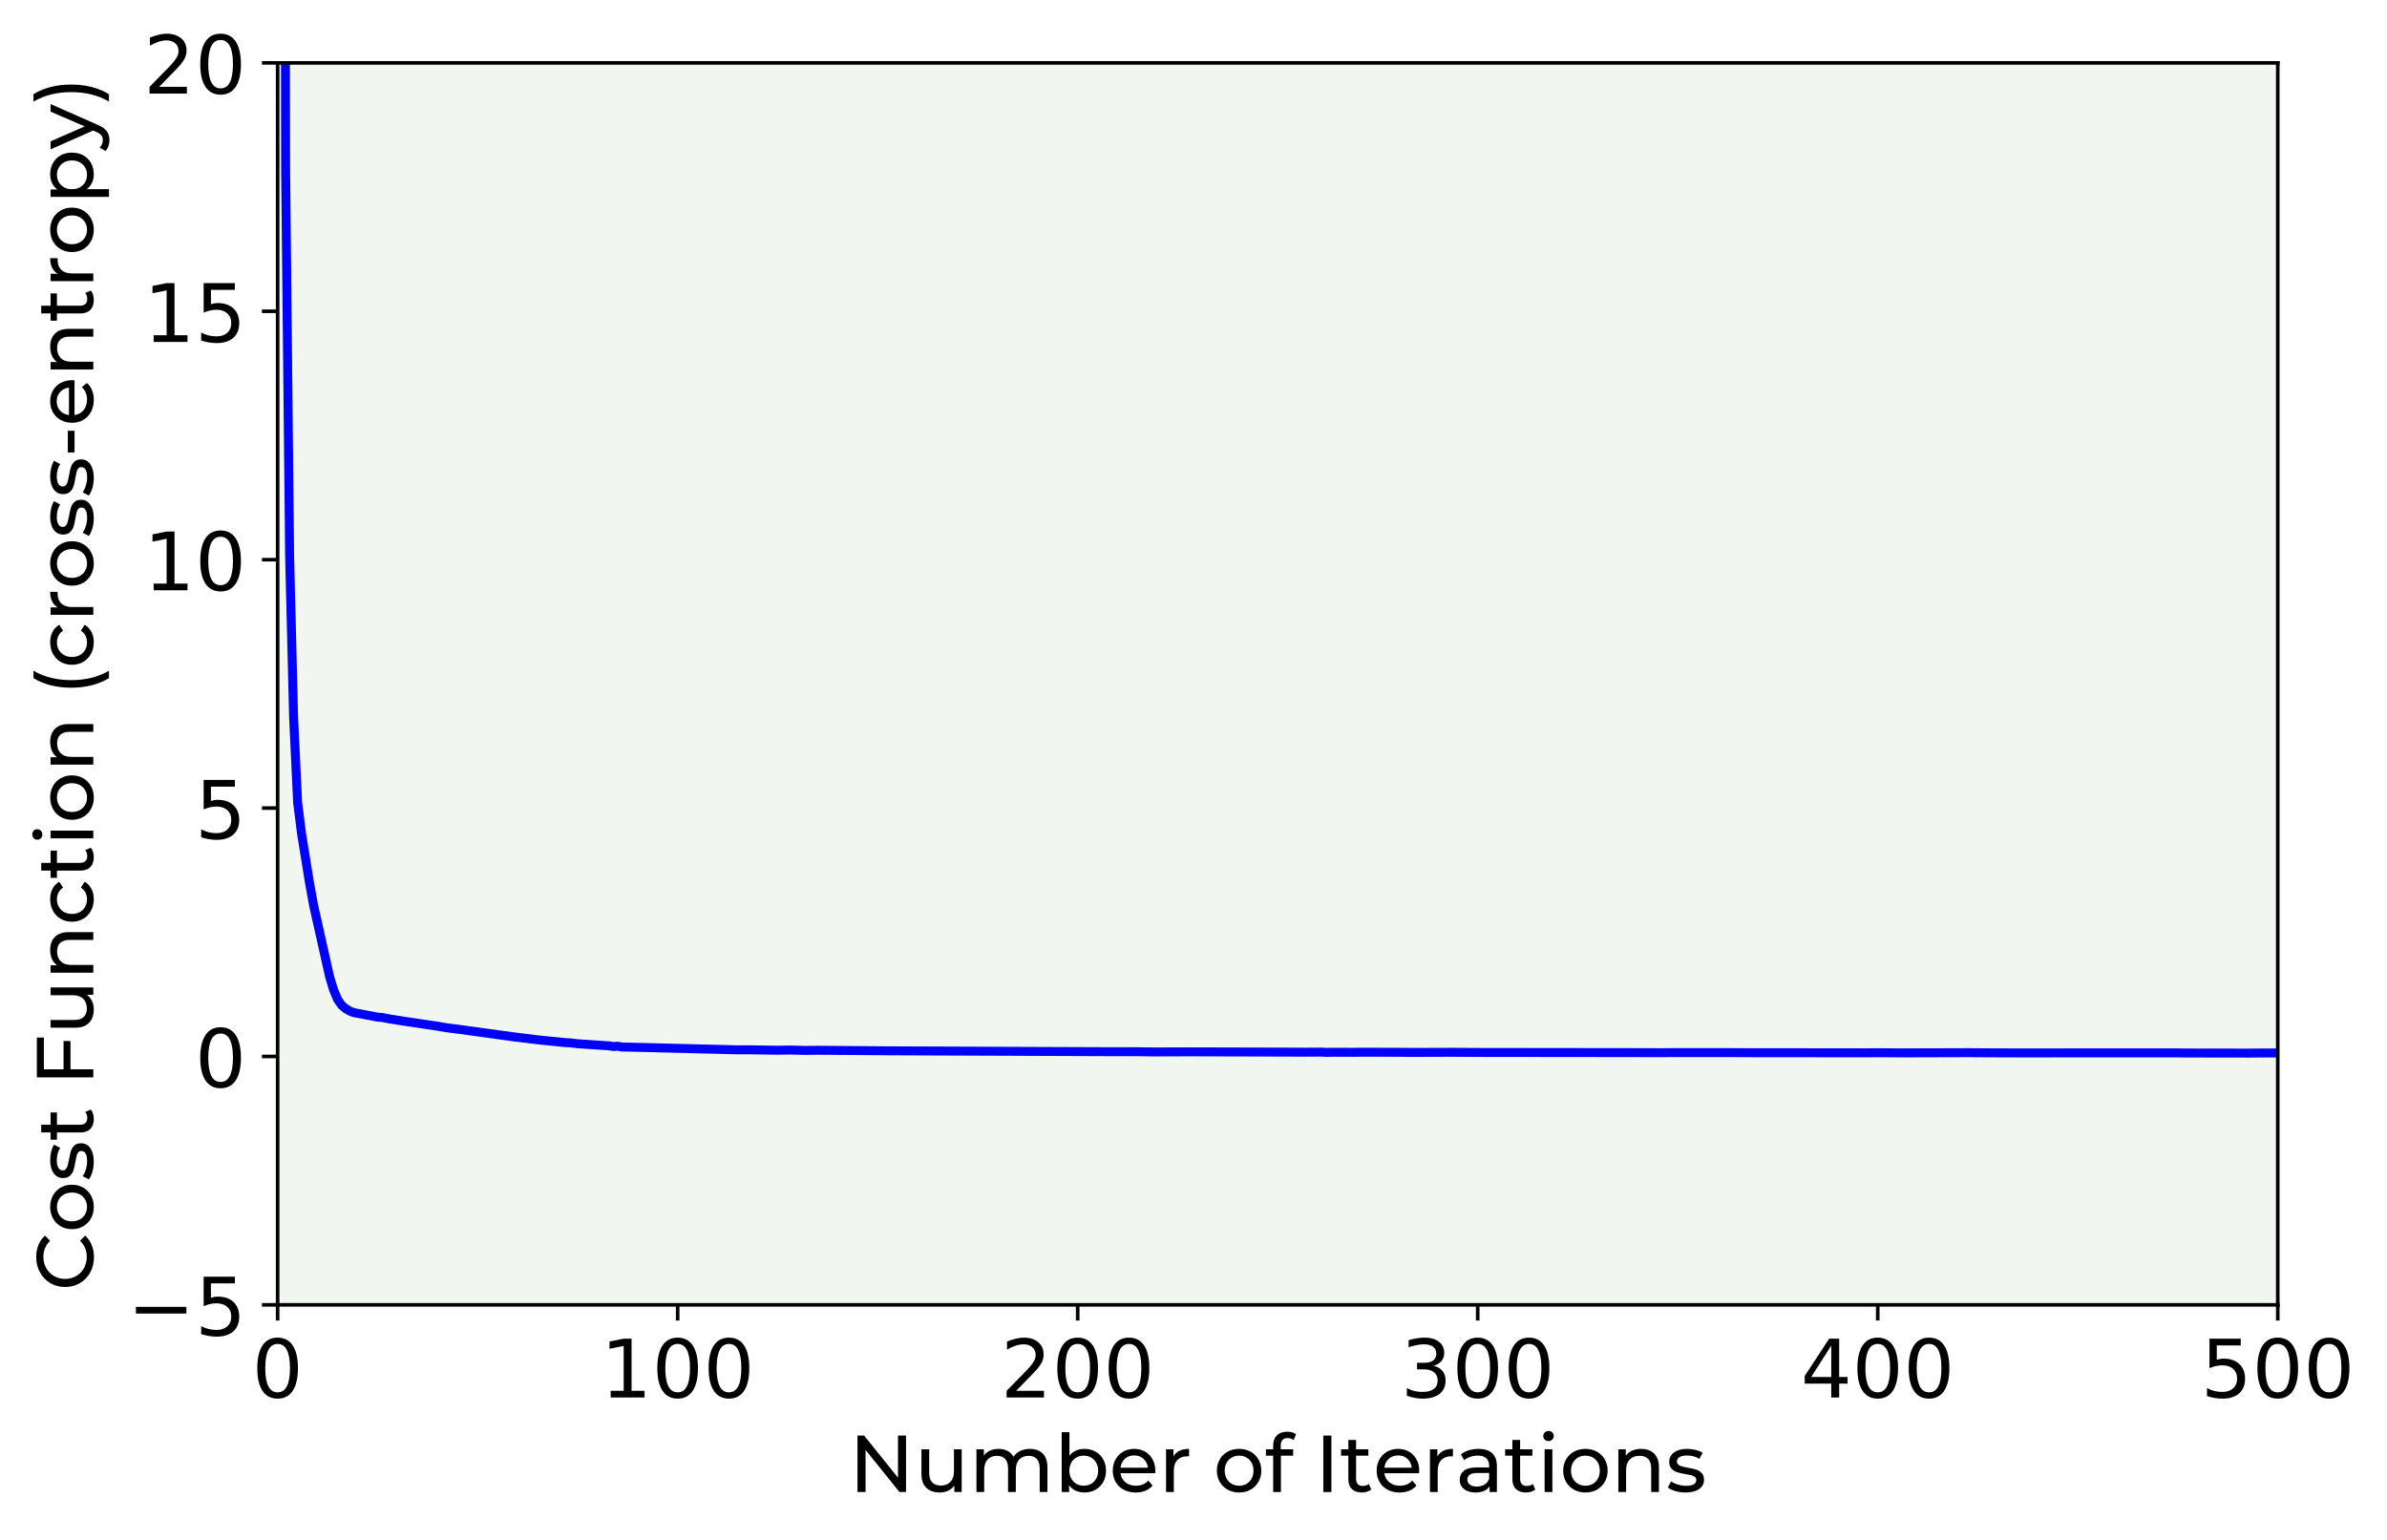
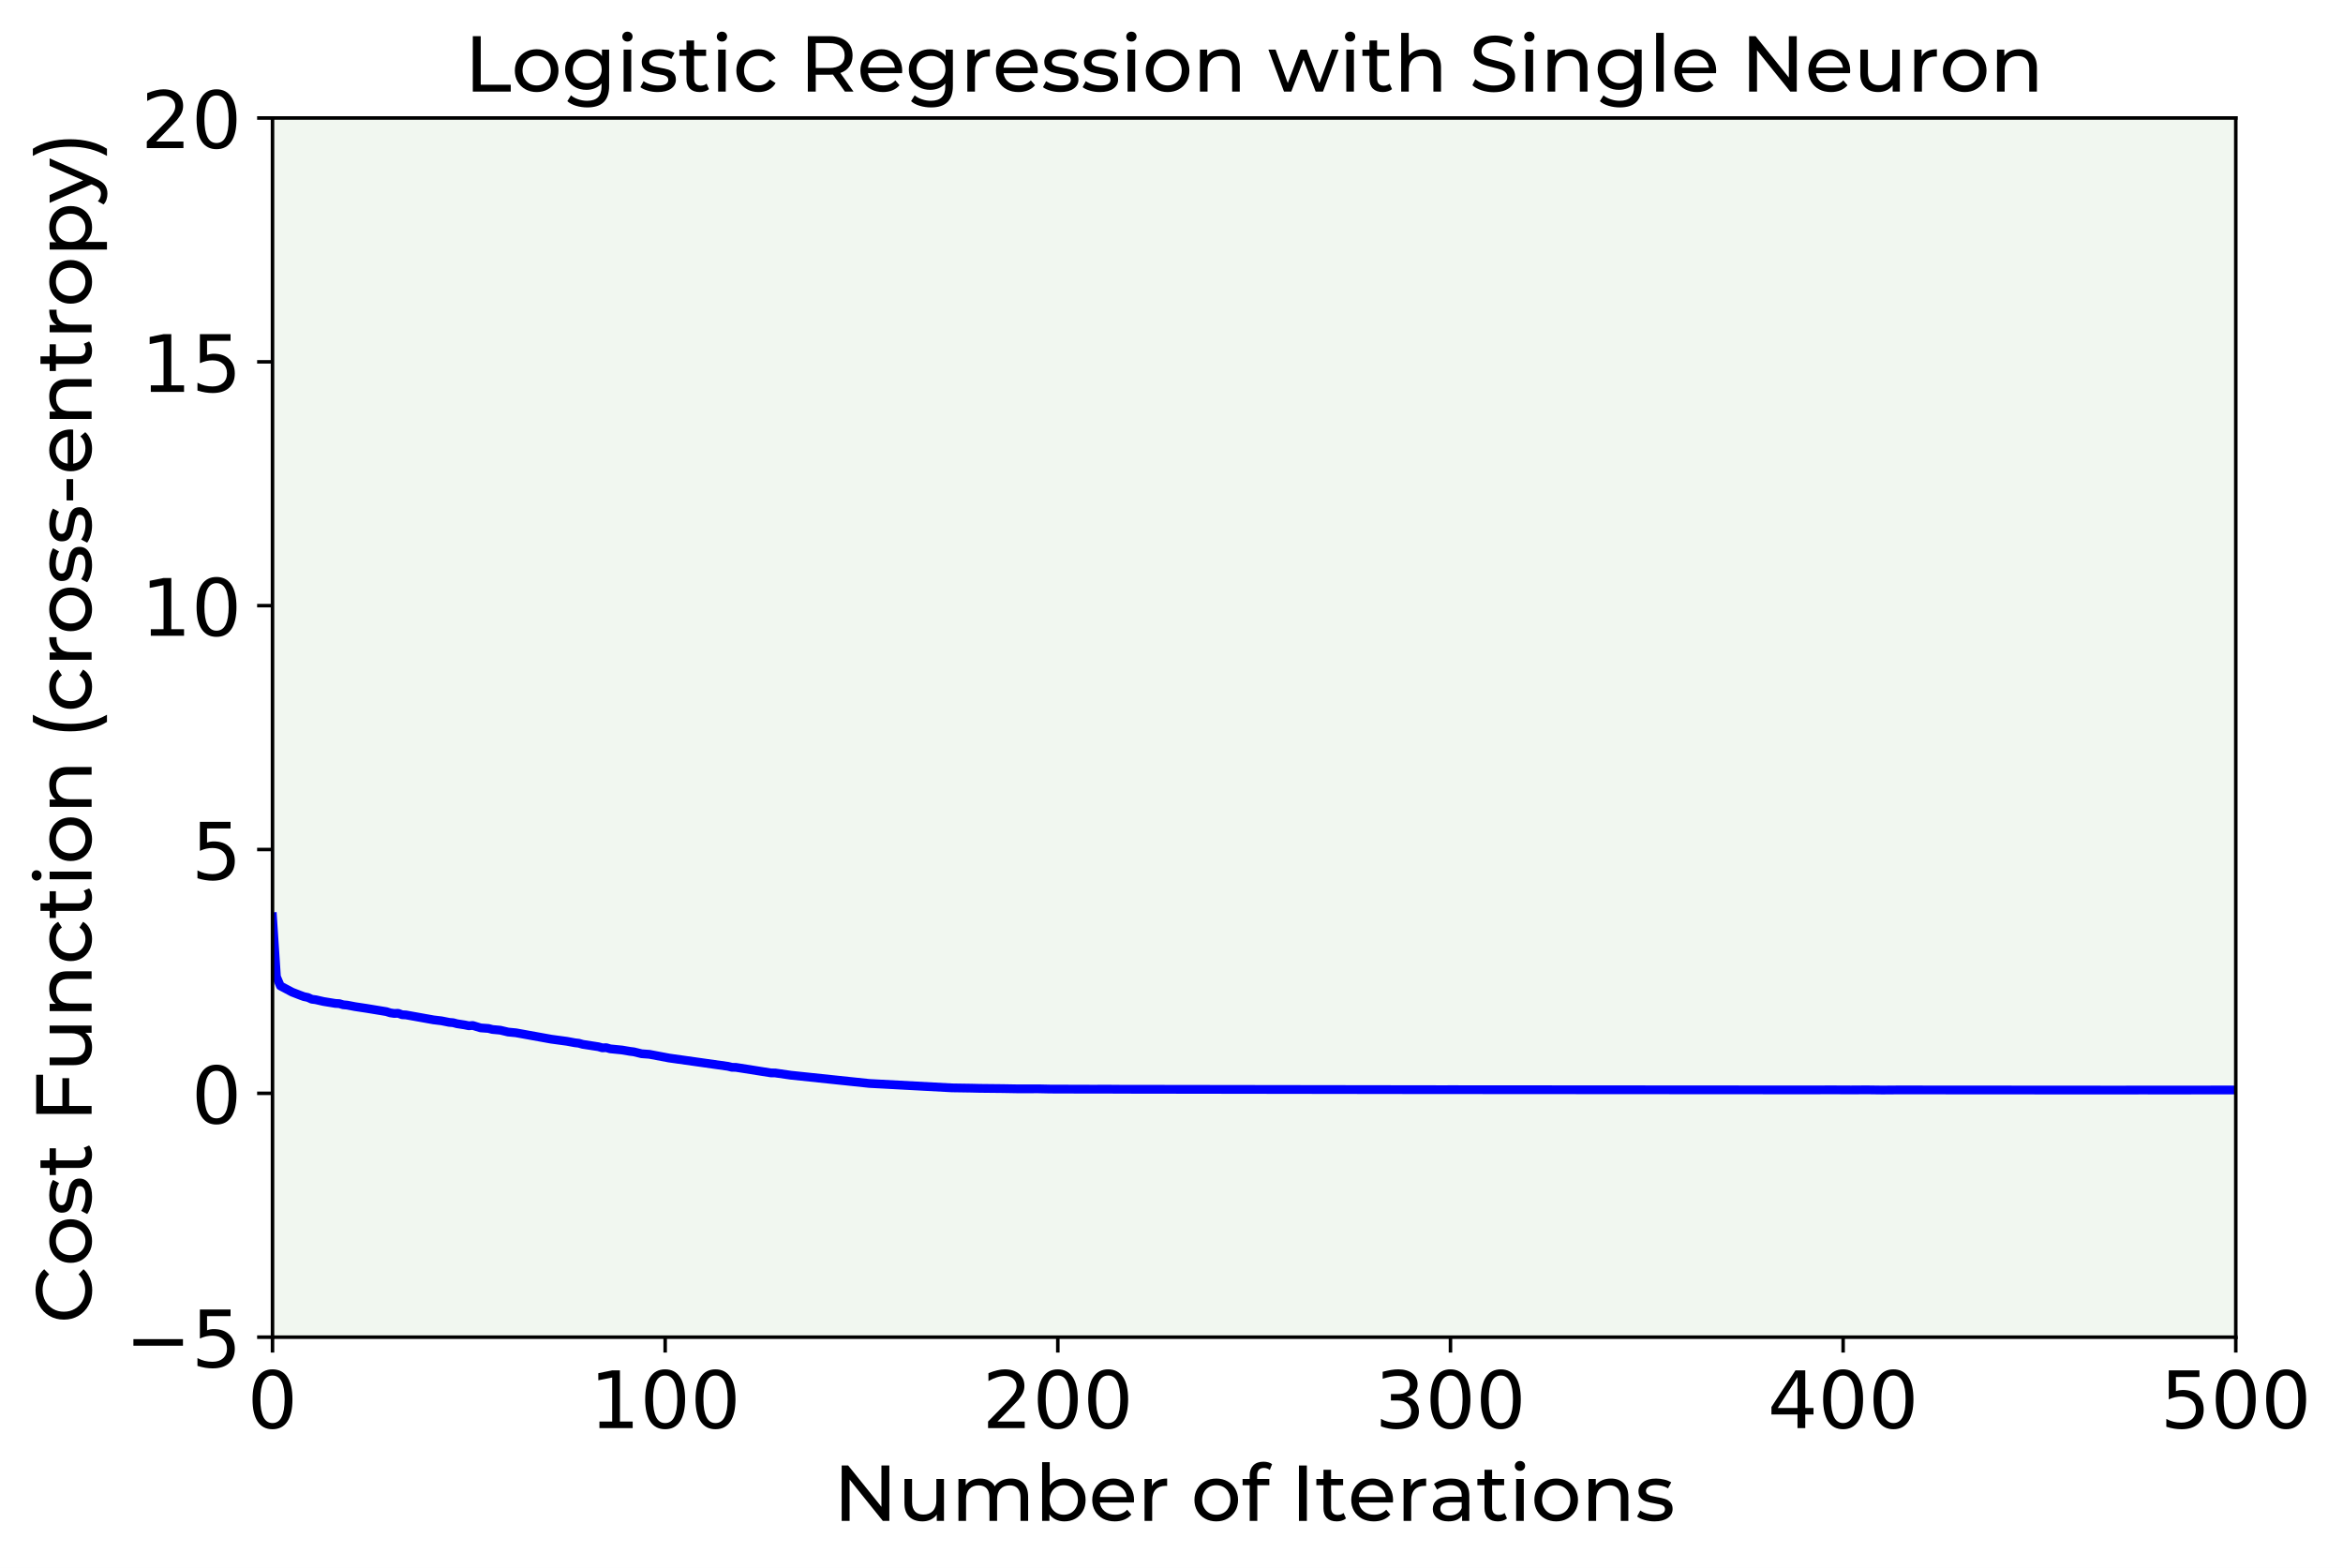
- <svg xmlns="http://www.w3.org/2000/svg" xmlns:xlink="http://www.w3.org/1999/xlink" width="532.741pt" height="343.709pt" viewBox="0 0 532.741 343.709" version="1.1">
+ <svg xmlns="http://www.w3.org/2000/svg" xmlns:xlink="http://www.w3.org/1999/xlink" width="532.741pt" height="356.497pt" viewBox="0 0 532.741 356.497" version="1.1">
  <defs>
    <style type="text/css">*{stroke-linejoin: round; stroke-linecap: butt}</style>
  </defs>
  <g id="figure_1">
    <g id="patch_1">
-       <path d="M 0 343.709  L 532.741 343.709  L 532.741 0  L 0 0  z " style="fill: #ffffff" />
+       <path d="M 0 356.497  L 532.741 356.497  L 532.741 0  L 0 0  z " style="fill: #ffffff" />
    </g>
    <g id="axes_1">
      <g id="patch_2">
-         <path d="M 61.962 291.239  L 508.363 291.239  L 508.363 14.039  L 61.962 14.039  z " style="fill: #f1f7f0" />
+         <path d="M 61.962 304.027  L 508.363 304.027  L 508.363 26.827  L 61.962 26.827  z " style="fill: #f1f7f0" />
      </g>
      <g id="matplotlib.axis_1">
        <g id="xtick_1">
          <g id="line2d_1">
            <defs>
-               <path id="m8fa6a3ee03" d="M 0 0  L 0 3.5  " style="stroke: #000000; stroke-width: 0.8" />
+               <path id="m11bcabf3cf" d="M 0 0  L 0 3.5  " style="stroke: #000000; stroke-width: 0.8" />
            </defs>
            <g>
-               <use xlink:href="#m8fa6a3ee03" x="61.962" y="291.239" style="stroke: #000000; stroke-width: 0.8" />
+               <use xlink:href="#m11bcabf3cf" x="61.962" y="304.027" style="stroke: #000000; stroke-width: 0.8" />
            </g>
          </g>
          <g id="text_1">
-             <g transform="translate(56.23625 311.9158)scale(0.18 -0.18)">
+             <g transform="translate(56.23625 324.7038)scale(0.18 -0.18)">
              <defs>
                <path id="DejaVuSans-30" d="M 2034 4250  Q 1547 4250 1301 3770  Q 1056 3291 1056 2328  Q 1056 1369 1301 889  Q 1547 409 2034 409  Q 2525 409 2770 889  Q 3016 1369 3016 2328  Q 3016 3291 2770 3770  Q 2525 4250 2034 4250  z M 2034 4750  Q 2819 4750 3233 4129  Q 3647 3509 3647 2328  Q 3647 1150 3233 529  Q 2819 -91 2034 -91  Q 1250 -91 836 529  Q 422 1150 422 2328  Q 422 3509 836 4129  Q 1250 4750 2034 4750  z " transform="scale(0.015625)" />
              </defs>
              <use xlink:href="#DejaVuSans-30" />
            </g>
          </g>
        </g>
        <g id="xtick_2">
          <g id="line2d_2">
            <g>
-               <use xlink:href="#m8fa6a3ee03" x="151.243" y="291.239" style="stroke: #000000; stroke-width: 0.8" />
+               <use xlink:href="#m11bcabf3cf" x="151.243" y="304.027" style="stroke: #000000; stroke-width: 0.8" />
            </g>
          </g>
          <g id="text_2">
-             <g transform="translate(134.0637 311.9158)scale(0.18 -0.18)">
+             <g transform="translate(134.0637 324.7038)scale(0.18 -0.18)">
              <defs>
                <path id="DejaVuSans-31" d="M 794 531  L 1825 531  L 1825 4091  L 703 3866  L 703 4441  L 1819 4666  L 2450 4666  L 2450 531  L 3481 531  L 3481 0  L 794 0  L 794 531  z " transform="scale(0.015625)" />
              </defs>
              <use xlink:href="#DejaVuSans-31" />
              <use xlink:href="#DejaVuSans-30" x="63.623" />
              <use xlink:href="#DejaVuSans-30" x="127.246" />
            </g>
          </g>
        </g>
        <g id="xtick_3">
          <g id="line2d_3">
            <g>
-               <use xlink:href="#m8fa6a3ee03" x="240.523" y="291.239" style="stroke: #000000; stroke-width: 0.8" />
+               <use xlink:href="#m11bcabf3cf" x="240.523" y="304.027" style="stroke: #000000; stroke-width: 0.8" />
            </g>
          </g>
          <g id="text_3">
-             <g transform="translate(223.3438 311.9158)scale(0.18 -0.18)">
+             <g transform="translate(223.3438 324.7038)scale(0.18 -0.18)">
              <defs>
                <path id="DejaVuSans-32" d="M 1228 531  L 3431 531  L 3431 0  L 469 0  L 469 531  Q 828 903 1448 1529  Q 2069 2156 2228 2338  Q 2531 2678 2651 2914  Q 2772 3150 2772 3378  Q 2772 3750 2511 3984  Q 2250 4219 1831 4219  Q 1534 4219 1204 4116  Q 875 4013 500 3803  L 500 4441  Q 881 4594 1212 4672  Q 1544 4750 1819 4750  Q 2544 4750 2975 4387  Q 3406 4025 3406 3419  Q 3406 3131 3298 2873  Q 3191 2616 2906 2266  Q 2828 2175 2409 1742  Q 1991 1309 1228 531  z " transform="scale(0.015625)" />
              </defs>
              <use xlink:href="#DejaVuSans-32" />
              <use xlink:href="#DejaVuSans-30" x="63.623" />
              <use xlink:href="#DejaVuSans-30" x="127.246" />
            </g>
          </g>
        </g>
        <g id="xtick_4">
          <g id="line2d_4">
            <g>
-               <use xlink:href="#m8fa6a3ee03" x="329.803" y="291.239" style="stroke: #000000; stroke-width: 0.8" />
+               <use xlink:href="#m11bcabf3cf" x="329.803" y="304.027" style="stroke: #000000; stroke-width: 0.8" />
            </g>
          </g>
          <g id="text_4">
-             <g transform="translate(312.6237 311.9158)scale(0.18 -0.18)">
+             <g transform="translate(312.6237 324.7038)scale(0.18 -0.18)">
              <defs>
                <path id="DejaVuSans-33" d="M 2597 2516  Q 3050 2419 3304 2112  Q 3559 1806 3559 1356  Q 3559 666 3084 287  Q 2609 -91 1734 -91  Q 1441 -91 1130 -33  Q 819 25 488 141  L 488 750  Q 750 597 1062 519  Q 1375 441 1716 441  Q 2309 441 2620 675  Q 2931 909 2931 1356  Q 2931 1769 2642 2001  Q 2353 2234 1838 2234  L 1294 2234  L 1294 2753  L 1863 2753  Q 2328 2753 2575 2939  Q 2822 3125 2822 3475  Q 2822 3834 2567 4026  Q 2313 4219 1838 4219  Q 1578 4219 1281 4162  Q 984 4106 628 3988  L 628 4550  Q 988 4650 1302 4700  Q 1616 4750 1894 4750  Q 2613 4750 3031 4423  Q 3450 4097 3450 3541  Q 3450 3153 3228 2886  Q 3006 2619 2597 2516  z " transform="scale(0.015625)" />
              </defs>
              <use xlink:href="#DejaVuSans-33" />
              <use xlink:href="#DejaVuSans-30" x="63.623" />
              <use xlink:href="#DejaVuSans-30" x="127.246" />
            </g>
          </g>
        </g>
        <g id="xtick_5">
          <g id="line2d_5">
            <g>
-               <use xlink:href="#m8fa6a3ee03" x="419.082" y="291.239" style="stroke: #000000; stroke-width: 0.8" />
+               <use xlink:href="#m11bcabf3cf" x="419.082" y="304.027" style="stroke: #000000; stroke-width: 0.8" />
            </g>
          </g>
          <g id="text_5">
-             <g transform="translate(401.9038 311.9158)scale(0.18 -0.18)">
+             <g transform="translate(401.9038 324.7038)scale(0.18 -0.18)">
              <defs>
                <path id="DejaVuSans-34" d="M 2419 4116  L 825 1625  L 2419 1625  L 2419 4116  z M 2253 4666  L 3047 4666  L 3047 1625  L 3713 1625  L 3713 1100  L 3047 1100  L 3047 0  L 2419 0  L 2419 1100  L 313 1100  L 313 1709  L 2253 4666  z " transform="scale(0.015625)" />
              </defs>
              <use xlink:href="#DejaVuSans-34" />
              <use xlink:href="#DejaVuSans-30" x="63.623" />
              <use xlink:href="#DejaVuSans-30" x="127.246" />
            </g>
          </g>
        </g>
        <g id="xtick_6">
          <g id="line2d_6">
            <g>
-               <use xlink:href="#m8fa6a3ee03" x="508.363" y="291.239" style="stroke: #000000; stroke-width: 0.8" />
+               <use xlink:href="#m11bcabf3cf" x="508.363" y="304.027" style="stroke: #000000; stroke-width: 0.8" />
            </g>
          </g>
          <g id="text_6">
-             <g transform="translate(491.1837 311.9158)scale(0.18 -0.18)">
+             <g transform="translate(491.1837 324.7038)scale(0.18 -0.18)">
              <defs>
                <path id="DejaVuSans-35" d="M 691 4666  L 3169 4666  L 3169 4134  L 1269 4134  L 1269 2991  Q 1406 3038 1543 3061  Q 1681 3084 1819 3084  Q 2600 3084 3056 2656  Q 3513 2228 3513 1497  Q 3513 744 3044 326  Q 2575 -91 1722 -91  Q 1428 -91 1123 -41  Q 819 9 494 109  L 494 744  Q 775 591 1075 516  Q 1375 441 1709 441  Q 2250 441 2565 725  Q 2881 1009 2881 1497  Q 2881 1984 2565 2268  Q 2250 2553 1709 2553  Q 1456 2553 1204 2497  Q 953 2441 691 2322  L 691 4666  z " transform="scale(0.015625)" />
              </defs>
              <use xlink:href="#DejaVuSans-35" />
              <use xlink:href="#DejaVuSans-30" x="63.623" />
              <use xlink:href="#DejaVuSans-30" x="127.246" />
            </g>
          </g>
        </g>
        <g id="text_7">
-           <g transform="translate(189.4897 333.0158)scale(0.18 -0.18)">
+           <g transform="translate(189.4897 345.8037)scale(0.18 -0.18)">
            <defs>
              <path id="Montserrat-Medium-4e" d="M 4525 4480  L 4525 0  L 4000 0  L 1312 3341  L 1312 0  L 672 0  L 672 4480  L 1197 4480  L 3885 1139  L 3885 4480  L 4525 4480  z " transform="scale(0.015625)" />
              <path id="Montserrat-Medium-75" d="M 3744 3392  L 3744 0  L 3162 0  L 3162 512  Q 2976 250 2672 106  Q 2368 -38 2010 -38  Q 1331 -38 940 336  Q 550 710 550 1440  L 550 3392  L 1165 3392  L 1165 1510  Q 1165 1018 1401 765  Q 1638 512 2080 512  Q 2566 512 2848 806  Q 3130 1101 3130 1638  L 3130 3392  L 3744 3392  z " transform="scale(0.015625)" />
              <path id="Montserrat-Medium-6d" d="M 4826 3424  Q 5466 3424 5840 3053  Q 6214 2682 6214 1952  L 6214 0  L 5600 0  L 5600 1882  Q 5600 2374 5373 2624  Q 5146 2874 4723 2874  Q 4256 2874 3981 2582  Q 3706 2291 3706 1747  L 3706 0  L 3091 0  L 3091 1882  Q 3091 2374 2864 2624  Q 2637 2874 2214 2874  Q 1747 2874 1472 2582  Q 1197 2291 1197 1747  L 1197 0  L 582 0  L 582 3392  L 1171 3392  L 1171 2886  Q 1357 3149 1657 3286  Q 1958 3424 2342 3424  Q 2739 3424 3046 3264  Q 3354 3104 3520 2797  Q 3712 3091 4054 3257  Q 4397 3424 4826 3424  z " transform="scale(0.015625)" />
              <path id="Montserrat-Medium-62" d="M 2381 3424  Q 2874 3424 3264 3206  Q 3654 2989 3875 2598  Q 4096 2208 4096 1696  Q 4096 1184 3875 790  Q 3654 397 3264 179  Q 2874 -38 2381 -38  Q 2003 -38 1689 109  Q 1376 256 1171 538  L 1171 0  L 582 0  L 582 4749  L 1197 4749  L 1197 2880  Q 1402 3149 1709 3286  Q 2016 3424 2381 3424  z M 2330 499  Q 2656 499 2915 649  Q 3174 800 3324 1072  Q 3475 1344 3475 1696  Q 3475 2048 3324 2320  Q 3174 2592 2915 2739  Q 2656 2886 2330 2886  Q 2010 2886 1747 2739  Q 1485 2592 1337 2320  Q 1190 2048 1190 1696  Q 1190 1344 1337 1072  Q 1485 800 1747 649  Q 2010 499 2330 499  z " transform="scale(0.015625)" />
              <path id="Montserrat-Medium-65" d="M 3648 1677  Q 3648 1606 3635 1491  L 883 1491  Q 941 1043 1277 771  Q 1613 499 2112 499  Q 2720 499 3091 909  L 3430 512  Q 3200 243 2857 102  Q 2515 -38 2093 -38  Q 1555 -38 1139 182  Q 723 403 496 800  Q 269 1197 269 1696  Q 269 2189 489 2585  Q 710 2982 1097 3203  Q 1485 3424 1971 3424  Q 2458 3424 2838 3203  Q 3219 2982 3433 2585  Q 3648 2189 3648 1677  z M 1971 2906  Q 1530 2906 1232 2637  Q 934 2368 883 1933  L 3059 1933  Q 3008 2362 2710 2634  Q 2413 2906 1971 2906  z " transform="scale(0.015625)" />
              <path id="Montserrat-Medium-72" d="M 1171 2822  Q 1331 3117 1644 3270  Q 1958 3424 2406 3424  L 2406 2829  Q 2355 2835 2266 2835  Q 1766 2835 1481 2537  Q 1197 2240 1197 1690  L 1197 0  L 582 0  L 582 3392  L 1171 3392  L 1171 2822  z " transform="scale(0.015625)" />
              <path id="Montserrat-Medium-20" transform="scale(0.015625)" />
              <path id="Montserrat-Medium-6f" d="M 2035 -38  Q 1530 -38 1126 186  Q 723 410 496 803  Q 269 1197 269 1696  Q 269 2195 496 2588  Q 723 2982 1126 3203  Q 1530 3424 2035 3424  Q 2541 3424 2941 3203  Q 3341 2982 3568 2588  Q 3795 2195 3795 1696  Q 3795 1197 3568 803  Q 3341 410 2941 186  Q 2541 -38 2035 -38  z M 2035 499  Q 2362 499 2621 649  Q 2880 800 3027 1072  Q 3174 1344 3174 1696  Q 3174 2048 3027 2320  Q 2880 2592 2621 2739  Q 2362 2886 2035 2886  Q 1709 2886 1449 2739  Q 1190 2592 1040 2320  Q 890 2048 890 1696  Q 890 1344 1040 1072  Q 1190 800 1449 649  Q 1709 499 2035 499  z " transform="scale(0.015625)" />
              <path id="Montserrat-Medium-66" d="M 1824 4282  Q 1274 4282 1274 3686  L 1274 3392  L 2259 3392  L 2259 2886  L 1286 2886  L 1286 0  L 672 0  L 672 2886  L 96 2886  L 96 3392  L 672 3392  L 672 3693  Q 672 4198 966 4492  Q 1261 4787 1792 4787  Q 1997 4787 2176 4736  Q 2355 4685 2483 4589  L 2298 4122  Q 2086 4282 1824 4282  z " transform="scale(0.015625)" />
              <path id="Montserrat-Medium-49" d="M 672 4480  L 1312 4480  L 1312 0  L 672 0  L 672 4480  z " transform="scale(0.015625)" />
              <path id="Montserrat-Medium-74" d="M 2490 198  Q 2355 83 2156 22  Q 1958 -38 1747 -38  Q 1235 -38 953 237  Q 672 512 672 1024  L 672 2886  L 96 2886  L 96 3392  L 672 3392  L 672 4134  L 1286 4134  L 1286 3392  L 2259 3392  L 2259 2886  L 1286 2886  L 1286 1050  Q 1286 774 1424 627  Q 1562 480 1818 480  Q 2099 480 2298 640  L 2490 198  z " transform="scale(0.015625)" />
              <path id="Montserrat-Medium-61" d="M 1818 3424  Q 2522 3424 2896 3078  Q 3270 2733 3270 2048  L 3270 0  L 2688 0  L 2688 448  Q 2534 211 2249 86  Q 1965 -38 1574 -38  Q 1005 -38 662 237  Q 320 512 320 960  Q 320 1408 646 1680  Q 973 1952 1683 1952  L 2656 1952  L 2656 2074  Q 2656 2470 2425 2681  Q 2195 2893 1747 2893  Q 1446 2893 1158 2793  Q 870 2694 672 2528  L 416 2989  Q 678 3200 1043 3312  Q 1408 3424 1818 3424  z M 1677 435  Q 2029 435 2285 592  Q 2541 749 2656 1037  L 2656 1510  L 1709 1510  Q 928 1510 928 986  Q 928 730 1126 582  Q 1325 435 1677 435  z " transform="scale(0.015625)" />
              <path id="Montserrat-Medium-69" d="M 582 3392  L 1197 3392  L 1197 0  L 582 0  L 582 3392  z M 890 4045  Q 710 4045 592 4160  Q 474 4275 474 4442  Q 474 4608 592 4726  Q 710 4845 890 4845  Q 1069 4845 1187 4733  Q 1306 4621 1306 4454  Q 1306 4282 1187 4163  Q 1069 4045 890 4045  z " transform="scale(0.015625)" />
              <path id="Montserrat-Medium-6e" d="M 2394 3424  Q 3040 3424 3421 3049  Q 3802 2675 3802 1952  L 3802 0  L 3187 0  L 3187 1882  Q 3187 2374 2950 2624  Q 2714 2874 2272 2874  Q 1773 2874 1485 2582  Q 1197 2291 1197 1747  L 1197 0  L 582 0  L 582 3392  L 1171 3392  L 1171 2880  Q 1357 3142 1673 3283  Q 1990 3424 2394 3424  z " transform="scale(0.015625)" />
              <path id="Montserrat-Medium-73" d="M 1555 -38  Q 1139 -38 755 74  Q 371 186 154 358  L 410 845  Q 634 685 954 589  Q 1274 493 1600 493  Q 2406 493 2406 954  Q 2406 1107 2297 1196  Q 2189 1286 2025 1328  Q 1862 1370 1562 1421  Q 1152 1485 893 1568  Q 634 1651 448 1849  Q 262 2048 262 2406  Q 262 2867 646 3145  Q 1030 3424 1677 3424  Q 2016 3424 2355 3341  Q 2694 3258 2912 3117  L 2650 2630  Q 2234 2899 1670 2899  Q 1280 2899 1075 2771  Q 870 2643 870 2432  Q 870 2266 985 2170  Q 1101 2074 1270 2029  Q 1440 1984 1747 1926  Q 2157 1856 2409 1776  Q 2662 1696 2841 1504  Q 3021 1312 3021 966  Q 3021 506 2627 234  Q 2234 -38 1555 -38  z " transform="scale(0.015625)" />
            </defs>
            <use xlink:href="#Montserrat-Medium-4e" />
            <use xlink:href="#Montserrat-Medium-75" x="81.2" />
            <use xlink:href="#Montserrat-Medium-6d" x="148.9" />
            <use xlink:href="#Montserrat-Medium-62" x="254.6" />
            <use xlink:href="#Montserrat-Medium-65" x="322.8" />
            <use xlink:href="#Montserrat-Medium-72" x="384" />
            <use xlink:href="#Montserrat-Medium-20" x="425" />
            <use xlink:href="#Montserrat-Medium-6f" x="451.9" />
            <use xlink:href="#Montserrat-Medium-66" x="515.4" />
            <use xlink:href="#Montserrat-Medium-20" x="550.7" />
            <use xlink:href="#Montserrat-Medium-49" x="577.6" />
            <use xlink:href="#Montserrat-Medium-74" x="608.6" />
            <use xlink:href="#Montserrat-Medium-65" x="650" />
            <use xlink:href="#Montserrat-Medium-72" x="711.2" />
            <use xlink:href="#Montserrat-Medium-61" x="752.2" />
            <use xlink:href="#Montserrat-Medium-74" x="812" />
            <use xlink:href="#Montserrat-Medium-69" x="853.4" />
            <use xlink:href="#Montserrat-Medium-6f" x="881.3" />
            <use xlink:href="#Montserrat-Medium-6e" x="944.8" />
            <use xlink:href="#Montserrat-Medium-73" x="1012.9" />
          </g>
        </g>
      </g>
      <g id="matplotlib.axis_2">
        <g id="ytick_1">
          <g id="line2d_7">
            <defs>
-               <path id="m1ec4afd280" d="M 0 0  L -3.5 0  " style="stroke: #000000; stroke-width: 0.8" />
+               <path id="m8934ef6e7e" d="M 0 0  L -3.5 0  " style="stroke: #000000; stroke-width: 0.8" />
            </defs>
            <g>
-               <use xlink:href="#m1ec4afd280" x="61.962" y="291.239" style="stroke: #000000; stroke-width: 0.8" />
+               <use xlink:href="#m8934ef6e7e" x="61.962" y="304.027" style="stroke: #000000; stroke-width: 0.8" />
            </g>
          </g>
          <g id="text_8">
-             <g transform="translate(28.42656 298.0772)scale(0.18 -0.18)">
+             <g transform="translate(28.42656 310.8652)scale(0.18 -0.18)">
              <defs>
                <path id="DejaVuSans-2212" d="M 678 2272  L 4684 2272  L 4684 1741  L 678 1741  L 678 2272  z " transform="scale(0.015625)" />
              </defs>
              <use xlink:href="#DejaVuSans-2212" />
              <use xlink:href="#DejaVuSans-35" x="83.789" />
            </g>
          </g>
        </g>
        <g id="ytick_2">
          <g id="line2d_8">
            <g>
-               <use xlink:href="#m1ec4afd280" x="61.962" y="235.799" style="stroke: #000000; stroke-width: 0.8" />
+               <use xlink:href="#m8934ef6e7e" x="61.962" y="248.587" style="stroke: #000000; stroke-width: 0.8" />
            </g>
          </g>
          <g id="text_9">
-             <g transform="translate(43.51 242.6372)scale(0.18 -0.18)">
+             <g transform="translate(43.51 255.4252)scale(0.18 -0.18)">
              <use xlink:href="#DejaVuSans-30" />
            </g>
          </g>
        </g>
        <g id="ytick_3">
          <g id="line2d_9">
            <g>
-               <use xlink:href="#m1ec4afd280" x="61.962" y="180.359" style="stroke: #000000; stroke-width: 0.8" />
+               <use xlink:href="#m8934ef6e7e" x="61.962" y="193.147" style="stroke: #000000; stroke-width: 0.8" />
            </g>
          </g>
          <g id="text_10">
-             <g transform="translate(43.51 187.1972)scale(0.18 -0.18)">
+             <g transform="translate(43.51 199.9852)scale(0.18 -0.18)">
              <use xlink:href="#DejaVuSans-35" />
            </g>
          </g>
        </g>
        <g id="ytick_4">
          <g id="line2d_10">
            <g>
-               <use xlink:href="#m1ec4afd280" x="61.962" y="124.919" style="stroke: #000000; stroke-width: 0.8" />
+               <use xlink:href="#m8934ef6e7e" x="61.962" y="137.707" style="stroke: #000000; stroke-width: 0.8" />
            </g>
          </g>
          <g id="text_11">
-             <g transform="translate(32.0575 131.7572)scale(0.18 -0.18)">
+             <g transform="translate(32.0575 144.5452)scale(0.18 -0.18)">
              <use xlink:href="#DejaVuSans-31" />
              <use xlink:href="#DejaVuSans-30" x="63.623" />
            </g>
          </g>
        </g>
        <g id="ytick_5">
          <g id="line2d_11">
            <g>
-               <use xlink:href="#m1ec4afd280" x="61.962" y="69.479" style="stroke: #000000; stroke-width: 0.8" />
+               <use xlink:href="#m8934ef6e7e" x="61.962" y="82.267" style="stroke: #000000; stroke-width: 0.8" />
            </g>
          </g>
          <g id="text_12">
-             <g transform="translate(32.0575 76.31719)scale(0.18 -0.18)">
+             <g transform="translate(32.0575 89.10516)scale(0.18 -0.18)">
              <use xlink:href="#DejaVuSans-31" />
              <use xlink:href="#DejaVuSans-35" x="63.623" />
            </g>
          </g>
        </g>
        <g id="ytick_6">
          <g id="line2d_12">
            <g>
-               <use xlink:href="#m1ec4afd280" x="61.962" y="14.039" style="stroke: #000000; stroke-width: 0.8" />
+               <use xlink:href="#m8934ef6e7e" x="61.962" y="26.827" style="stroke: #000000; stroke-width: 0.8" />
            </g>
          </g>
          <g id="text_13">
-             <g transform="translate(32.0575 20.87719)scale(0.18 -0.18)">
+             <g transform="translate(32.0575 33.66516)scale(0.18 -0.18)">
              <use xlink:href="#DejaVuSans-32" />
              <use xlink:href="#DejaVuSans-30" x="63.623" />
            </g>
          </g>
        </g>
        <g id="text_14">
-           <g transform="translate(20.82656 288.1153)rotate(-90)scale(0.18 -0.18)">
+           <g transform="translate(20.82656 300.9033)rotate(-90)scale(0.18 -0.18)">
            <defs>
              <path id="Montserrat-Medium-43" d="M 2675 -51  Q 2003 -51 1462 246  Q 922 544 614 1065  Q 307 1587 307 2240  Q 307 2893 614 3414  Q 922 3936 1466 4233  Q 2010 4531 2682 4531  Q 3206 4531 3641 4355  Q 4077 4179 4384 3834  L 3968 3430  Q 3462 3962 2707 3962  Q 2208 3962 1805 3738  Q 1402 3514 1174 3120  Q 947 2726 947 2240  Q 947 1754 1174 1360  Q 1402 966 1805 742  Q 2208 518 2707 518  Q 3456 518 3968 1056  L 4384 653  Q 4077 307 3638 128  Q 3200 -51 2675 -51  z " transform="scale(0.015625)" />
              <path id="Montserrat-Medium-46" d="M 1312 3923  L 1312 2362  L 3558 2362  L 3558 1811  L 1312 1811  L 1312 0  L 672 0  L 672 4480  L 3834 4480  L 3834 3923  L 1312 3923  z " transform="scale(0.015625)" />
              <path id="Montserrat-Medium-63" d="M 2061 -38  Q 1542 -38 1136 186  Q 730 410 499 803  Q 269 1197 269 1696  Q 269 2195 499 2588  Q 730 2982 1136 3203  Q 1542 3424 2061 3424  Q 2522 3424 2883 3238  Q 3245 3053 3443 2701  L 2976 2400  Q 2816 2643 2579 2764  Q 2342 2886 2054 2886  Q 1722 2886 1456 2739  Q 1190 2592 1040 2320  Q 890 2048 890 1696  Q 890 1338 1040 1066  Q 1190 794 1456 646  Q 1722 499 2054 499  Q 2342 499 2579 620  Q 2816 742 2976 986  L 3443 691  Q 3245 339 2883 150  Q 2522 -38 2061 -38  z " transform="scale(0.015625)" />
              <path id="Montserrat-Medium-28" d="M 1370 -1242  Q 1005 -653 806 112  Q 608 877 608 1754  Q 608 2630 806 3401  Q 1005 4173 1370 4749  L 1952 4749  Q 1568 4077 1389 3341  Q 1210 2605 1210 1754  Q 1210 902 1389 166  Q 1568 -570 1952 -1242  L 1370 -1242  z " transform="scale(0.015625)" />
              <path id="Montserrat-Medium-2d" d="M 365 2022  L 2086 2022  L 2086 1491  L 365 1491  L 365 2022  z " transform="scale(0.015625)" />
              <path id="Montserrat-Medium-70" d="M 2381 3424  Q 2874 3424 3264 3206  Q 3654 2989 3875 2598  Q 4096 2208 4096 1696  Q 4096 1184 3875 790  Q 3654 397 3264 179  Q 2874 -38 2381 -38  Q 2016 -38 1712 102  Q 1408 243 1197 512  L 1197 -1242  L 582 -1242  L 582 3392  L 1171 3392  L 1171 2854  Q 1376 3136 1689 3280  Q 2003 3424 2381 3424  z M 2330 499  Q 2656 499 2915 649  Q 3174 800 3324 1072  Q 3475 1344 3475 1696  Q 3475 2048 3324 2320  Q 3174 2592 2915 2739  Q 2656 2886 2330 2886  Q 2010 2886 1750 2736  Q 1491 2586 1340 2317  Q 1190 2048 1190 1696  Q 1190 1344 1337 1072  Q 1485 800 1747 649  Q 2010 499 2330 499  z " transform="scale(0.015625)" />
              <path id="Montserrat-Medium-79" d="M 3584 3392  L 1939 -339  Q 1722 -858 1430 -1069  Q 1139 -1280 730 -1280  Q 480 -1280 246 -1200  Q 13 -1120 -141 -966  L 122 -506  Q 384 -755 730 -755  Q 954 -755 1104 -636  Q 1254 -518 1376 -230  L 1485 6  L -13 3392  L 627 3392  L 1811 678  L 2982 3392  L 3584 3392  z " transform="scale(0.015625)" />
              <path id="Montserrat-Medium-29" d="M 205 -1242  Q 589 -570 771 166  Q 954 902 954 1754  Q 954 2605 771 3341  Q 589 4077 205 4749  L 787 4749  Q 1158 4173 1356 3405  Q 1555 2637 1555 1754  Q 1555 877 1356 109  Q 1158 -659 787 -1242  L 205 -1242  z " transform="scale(0.015625)" />
            </defs>
            <use xlink:href="#Montserrat-Medium-43" />
            <use xlink:href="#Montserrat-Medium-6f" x="72.3" />
            <use xlink:href="#Montserrat-Medium-73" x="135.8" />
            <use xlink:href="#Montserrat-Medium-74" x="185.9" />
            <use xlink:href="#Montserrat-Medium-20" x="227.3" />
            <use xlink:href="#Montserrat-Medium-46" x="254.2" />
            <use xlink:href="#Montserrat-Medium-75" x="317.7" />
            <use xlink:href="#Montserrat-Medium-6e" x="385.4" />
            <use xlink:href="#Montserrat-Medium-63" x="453.5" />
            <use xlink:href="#Montserrat-Medium-74" x="510.6" />
            <use xlink:href="#Montserrat-Medium-69" x="552" />
            <use xlink:href="#Montserrat-Medium-6f" x="579.9" />
            <use xlink:href="#Montserrat-Medium-6e" x="643.4" />
            <use xlink:href="#Montserrat-Medium-20" x="711.5" />
            <use xlink:href="#Montserrat-Medium-28" x="738.4" />
            <use xlink:href="#Montserrat-Medium-63" x="772.1" />
            <use xlink:href="#Montserrat-Medium-72" x="829.2" />
            <use xlink:href="#Montserrat-Medium-6f" x="870.2" />
            <use xlink:href="#Montserrat-Medium-73" x="933.7" />
            <use xlink:href="#Montserrat-Medium-73" x="983.8" />
            <use xlink:href="#Montserrat-Medium-2d" x="1033.9" />
            <use xlink:href="#Montserrat-Medium-65" x="1072.2" />
            <use xlink:href="#Montserrat-Medium-6e" x="1133.4" />
            <use xlink:href="#Montserrat-Medium-74" x="1201.5" />
            <use xlink:href="#Montserrat-Medium-72" x="1242.9" />
            <use xlink:href="#Montserrat-Medium-6f" x="1283.9" />
            <use xlink:href="#Montserrat-Medium-70" x="1347.4" />
            <use xlink:href="#Montserrat-Medium-79" x="1415.6" />
            <use xlink:href="#Montserrat-Medium-29" x="1471.5" />
          </g>
        </g>
      </g>
      <g id="line2d_13">
-         <path d="M 63.682 -1  L 63.748 37.948  L 64.641 124.257  L 65.534 160.28  L 66.427 179.134  L 67.319 186.18  L 69.105 197.222  L 69.998 202.108  L 73.569 218.036  L 74.462 220.962  L 75.355 223.087  L 76.247 224.367  L 77.14 225.122  L 78.033 225.647  L 78.926 226.002  L 84.282 227.027  L 85.175 227.084  L 86.961 227.425  L 90.532 227.987  L 97.674 229.051  L 99.46 229.368  L 102.138 229.701  L 114.638 231.423  L 116.423 231.635  L 119.995 232.08  L 122.673 232.357  L 126.244 232.715  L 127.137 232.746  L 128.923 232.959  L 136.065 233.439  L 136.958 233.591  L 137.851 233.505  L 138.743 233.689  L 140.529 233.719  L 164.635 234.321  L 167.313 234.312  L 173.562 234.412  L 176.241 234.36  L 179.812 234.451  L 182.49 234.414  L 197.668 234.535  L 245.879 234.733  L 248.558 234.744  L 253.915 234.744  L 257.486 234.793  L 265.521 234.772  L 286.948 234.827  L 291.412 234.849  L 294.983 234.824  L 295.876 234.891  L 297.662 234.86  L 302.126 234.878  L 303.911 234.849  L 310.161 234.865  L 312.839 234.875  L 315.518 234.897  L 324.446 234.869  L 330.695 234.905  L 363.729 234.941  L 370.871 234.961  L 372.657 234.943  L 385.156 234.938  L 392.298 234.969  L 401.226 234.97  L 408.369 234.98  L 412.833 234.976  L 416.404 234.99  L 419.082 234.962  L 424.439 235  L 439.617 234.955  L 443.188 234.984  L 452.116 235.013  L 460.151 235.001  L 485.15 234.992  L 487.828 235.026  L 502.113 235.049  L 504.791 235.023  L 507.47 235.024  L 507.47 235.024  " clip-path="url(#p3cfa2d9ebf)" style="fill: none; stroke: #0000ff; stroke-width: 2; stroke-linecap: square" />
+         <path d="M 61.962 208.437  L 62.855 222.059  L 63.748 224.156  L 66.427 225.58  L 68.212 226.271  L 69.105 226.598  L 69.998 226.786  L 70.891 227.188  L 71.783 227.303  L 73.569 227.708  L 76.247 228.143  L 77.14 228.189  L 78.033 228.451  L 78.926 228.531  L 80.711 228.873  L 83.39 229.278  L 87.854 230.012  L 88.746 230.291  L 89.639 230.42  L 90.532 230.388  L 91.425 230.713  L 92.318 230.761  L 98.567 231.881  L 100.353 232.096  L 102.138 232.449  L 103.031 232.527  L 103.924 232.764  L 105.71 233.042  L 106.603 233.227  L 107.495 233.158  L 109.281 233.706  L 111.067 233.837  L 111.959 234.064  L 113.745 234.229  L 115.531 234.651  L 117.316 234.824  L 125.351 236.277  L 128.923 236.76  L 130.708 237.09  L 131.601 237.194  L 132.494 237.445  L 136.065 237.994  L 136.958 238.247  L 137.851 238.206  L 138.743 238.469  L 141.422 238.735  L 143.207 239.037  L 144.1 239.148  L 145.886 239.583  L 147.671 239.718  L 152.135 240.559  L 165.527 242.447  L 166.42 242.668  L 167.313 242.682  L 175.348 243.949  L 176.241 243.952  L 179.812 244.464  L 197.668 246.337  L 216.417 247.342  L 220.881 247.41  L 222.667 247.453  L 228.023 247.509  L 231.595 247.571  L 236.059 247.561  L 238.737 247.618  L 248.558 247.647  L 252.129 247.638  L 253.915 247.658  L 328.017 247.76  L 329.803 247.757  L 411.94 247.812  L 416.404 247.795  L 420.868 247.816  L 424.439 247.793  L 428.01 247.838  L 431.582 247.811  L 482.471 247.847  L 486.935 247.83  L 491.399 247.839  L 507.47 247.825  L 507.47 247.825  " clip-path="url(#p1fb80a20c7)" style="fill: none; stroke: #0000ff; stroke-width: 2; stroke-linecap: square" />
      </g>
      <g id="patch_3">
-         <path d="M 61.962 291.239  L 61.962 14.039  " style="fill: none; stroke: #000000; stroke-width: 0.8; stroke-linejoin: miter; stroke-linecap: square" />
+         <path d="M 61.962 304.027  L 61.962 26.827  " style="fill: none; stroke: #000000; stroke-width: 0.8; stroke-linejoin: miter; stroke-linecap: square" />
      </g>
      <g id="patch_4">
-         <path d="M 508.363 291.239  L 508.363 14.039  " style="fill: none; stroke: #000000; stroke-width: 0.8; stroke-linejoin: miter; stroke-linecap: square" />
+         <path d="M 508.363 304.027  L 508.363 26.827  " style="fill: none; stroke: #000000; stroke-width: 0.8; stroke-linejoin: miter; stroke-linecap: square" />
      </g>
      <g id="patch_5">
-         <path d="M 61.962 291.239  L 508.363 291.239  " style="fill: none; stroke: #000000; stroke-width: 0.8; stroke-linejoin: miter; stroke-linecap: square" />
+         <path d="M 61.962 304.027  L 508.363 304.027  " style="fill: none; stroke: #000000; stroke-width: 0.8; stroke-linejoin: miter; stroke-linecap: square" />
      </g>
      <g id="patch_6">
-         <path d="M 61.962 14.039  L 508.363 14.039  " style="fill: none; stroke: #000000; stroke-width: 0.8; stroke-linejoin: miter; stroke-linecap: square" />
+         <path d="M 61.962 26.827  L 508.363 26.827  " style="fill: none; stroke: #000000; stroke-width: 0.8; stroke-linejoin: miter; stroke-linecap: square" />
+       </g>
+       <g id="text_15">
+         <g transform="translate(105.6167 20.82656)scale(0.18 -0.18)">
+           <defs>
+             <path id="Montserrat-Medium-4c" d="M 672 4480  L 1312 4480  L 1312 557  L 3738 557  L 3738 0  L 672 0  L 672 4480  z " transform="scale(0.015625)" />
+             <path id="Montserrat-Medium-67" d="M 3827 3392  L 3827 461  Q 3827 -429 3385 -854  Q 2944 -1280 2067 -1280  Q 1587 -1280 1152 -1149  Q 717 -1018 448 -774  L 742 -301  Q 979 -506 1328 -624  Q 1677 -742 2048 -742  Q 2643 -742 2928 -460  Q 3213 -179 3213 397  L 3213 666  Q 2995 403 2678 272  Q 2362 141 1990 141  Q 1504 141 1110 349  Q 717 557 493 931  Q 269 1306 269 1786  Q 269 2266 493 2640  Q 717 3014 1110 3219  Q 1504 3424 1990 3424  Q 2374 3424 2704 3283  Q 3034 3142 3245 2867  L 3245 3392  L 3827 3392  z M 2061 678  Q 2394 678 2659 819  Q 2925 960 3075 1213  Q 3226 1466 3226 1786  Q 3226 2278 2899 2582  Q 2573 2886 2061 2886  Q 1542 2886 1216 2582  Q 890 2278 890 1786  Q 890 1466 1040 1213  Q 1190 960 1456 819  Q 1722 678 2061 678  z " transform="scale(0.015625)" />
+             <path id="Montserrat-Medium-52" d="M 3667 0  L 2701 1376  Q 2522 1363 2419 1363  L 1312 1363  L 1312 0  L 672 0  L 672 4480  L 2419 4480  Q 3290 4480 3789 4064  Q 4288 3648 4288 2918  Q 4288 2400 4032 2035  Q 3776 1670 3302 1504  L 4365 0  L 3667 0  z M 2400 1907  Q 3008 1907 3328 2169  Q 3648 2432 3648 2918  Q 3648 3405 3328 3664  Q 3008 3923 2400 3923  L 1312 3923  L 1312 1907  L 2400 1907  z " transform="scale(0.015625)" />
+             <path id="Montserrat-Medium-77" d="M 5715 3392  L 4448 0  L 3859 0  L 2880 2573  L 1888 0  L 1299 0  L 38 3392  L 621 3392  L 1606 691  L 2630 3392  L 3149 3392  L 4154 678  L 5165 3392  L 5715 3392  z " transform="scale(0.015625)" />
+             <path id="Montserrat-Medium-68" d="M 2394 3424  Q 3040 3424 3421 3049  Q 3802 2675 3802 1952  L 3802 0  L 3187 0  L 3187 1882  Q 3187 2374 2950 2624  Q 2714 2874 2272 2874  Q 1773 2874 1485 2582  Q 1197 2291 1197 1747  L 1197 0  L 582 0  L 582 4749  L 1197 4749  L 1197 2912  Q 1389 3155 1699 3289  Q 2010 3424 2394 3424  z " transform="scale(0.015625)" />
+             <path id="Montserrat-Medium-53" d="M 1978 -51  Q 1472 -51 1001 105  Q 531 262 262 512  L 499 1011  Q 755 781 1155 637  Q 1555 493 1978 493  Q 2534 493 2809 681  Q 3085 870 3085 1184  Q 3085 1414 2934 1558  Q 2784 1702 2563 1779  Q 2342 1856 1939 1952  Q 1434 2074 1123 2195  Q 813 2317 592 2569  Q 371 2822 371 3251  Q 371 3610 560 3898  Q 749 4186 1133 4358  Q 1517 4531 2086 4531  Q 2483 4531 2867 4428  Q 3251 4326 3526 4134  L 3315 3622  Q 3034 3802 2714 3894  Q 2394 3987 2086 3987  Q 1542 3987 1270 3788  Q 998 3590 998 3277  Q 998 3046 1152 2902  Q 1306 2758 1533 2678  Q 1760 2598 2150 2509  Q 2656 2387 2963 2265  Q 3270 2144 3491 1894  Q 3712 1645 3712 1222  Q 3712 870 3520 579  Q 3328 288 2937 118  Q 2547 -51 1978 -51  z " transform="scale(0.015625)" />
+             <path id="Montserrat-Medium-6c" d="M 582 4749  L 1197 4749  L 1197 0  L 582 0  L 582 4749  z " transform="scale(0.015625)" />
+           </defs>
+           <use xlink:href="#Montserrat-Medium-4c" />
+           <use xlink:href="#Montserrat-Medium-6f" x="59.4" />
+           <use xlink:href="#Montserrat-Medium-67" x="122.9" />
+           <use xlink:href="#Montserrat-Medium-69" x="191.9" />
+           <use xlink:href="#Montserrat-Medium-73" x="219.8" />
+           <use xlink:href="#Montserrat-Medium-74" x="269.9" />
+           <use xlink:href="#Montserrat-Medium-69" x="311.3" />
+           <use xlink:href="#Montserrat-Medium-63" x="339.2" />
+           <use xlink:href="#Montserrat-Medium-20" x="396.3" />
+           <use xlink:href="#Montserrat-Medium-52" x="423.2" />
+           <use xlink:href="#Montserrat-Medium-65" x="495.9" />
+           <use xlink:href="#Montserrat-Medium-67" x="557.1" />
+           <use xlink:href="#Montserrat-Medium-72" x="626.1" />
+           <use xlink:href="#Montserrat-Medium-65" x="667.1" />
+           <use xlink:href="#Montserrat-Medium-73" x="728.3" />
+           <use xlink:href="#Montserrat-Medium-73" x="778.4" />
+           <use xlink:href="#Montserrat-Medium-69" x="828.5" />
+           <use xlink:href="#Montserrat-Medium-6f" x="856.4" />
+           <use xlink:href="#Montserrat-Medium-6e" x="919.9" />
+           <use xlink:href="#Montserrat-Medium-20" x="988" />
+           <use xlink:href="#Montserrat-Medium-77" x="1014.9" />
+           <use xlink:href="#Montserrat-Medium-69" x="1104.8" />
+           <use xlink:href="#Montserrat-Medium-74" x="1132.7" />
+           <use xlink:href="#Montserrat-Medium-68" x="1174.1" />
+           <use xlink:href="#Montserrat-Medium-20" x="1242.2" />
+           <use xlink:href="#Montserrat-Medium-53" x="1269.1" />
+           <use xlink:href="#Montserrat-Medium-69" x="1331.2" />
+           <use xlink:href="#Montserrat-Medium-6e" x="1359.1" />
+           <use xlink:href="#Montserrat-Medium-67" x="1427.2" />
+           <use xlink:href="#Montserrat-Medium-6c" x="1496.2" />
+           <use xlink:href="#Montserrat-Medium-65" x="1524.1" />
+           <use xlink:href="#Montserrat-Medium-20" x="1585.3" />
+           <use xlink:href="#Montserrat-Medium-4e" x="1612.2" />
+           <use xlink:href="#Montserrat-Medium-65" x="1693.4" />
+           <use xlink:href="#Montserrat-Medium-75" x="1754.6" />
+           <use xlink:href="#Montserrat-Medium-72" x="1822.3" />
+           <use xlink:href="#Montserrat-Medium-6f" x="1863.3" />
+           <use xlink:href="#Montserrat-Medium-6e" x="1926.8" />
+         </g>
      </g>
    </g>
  </g>
  <defs>
-     <clipPath id="p3cfa2d9ebf">
-       <rect x="61.962" y="14.039" width="446.4" height="277.2" />
+     <clipPath id="p1fb80a20c7">
+       <rect x="61.962" y="26.827" width="446.4" height="277.2" />
    </clipPath>
  </defs>
</svg>
